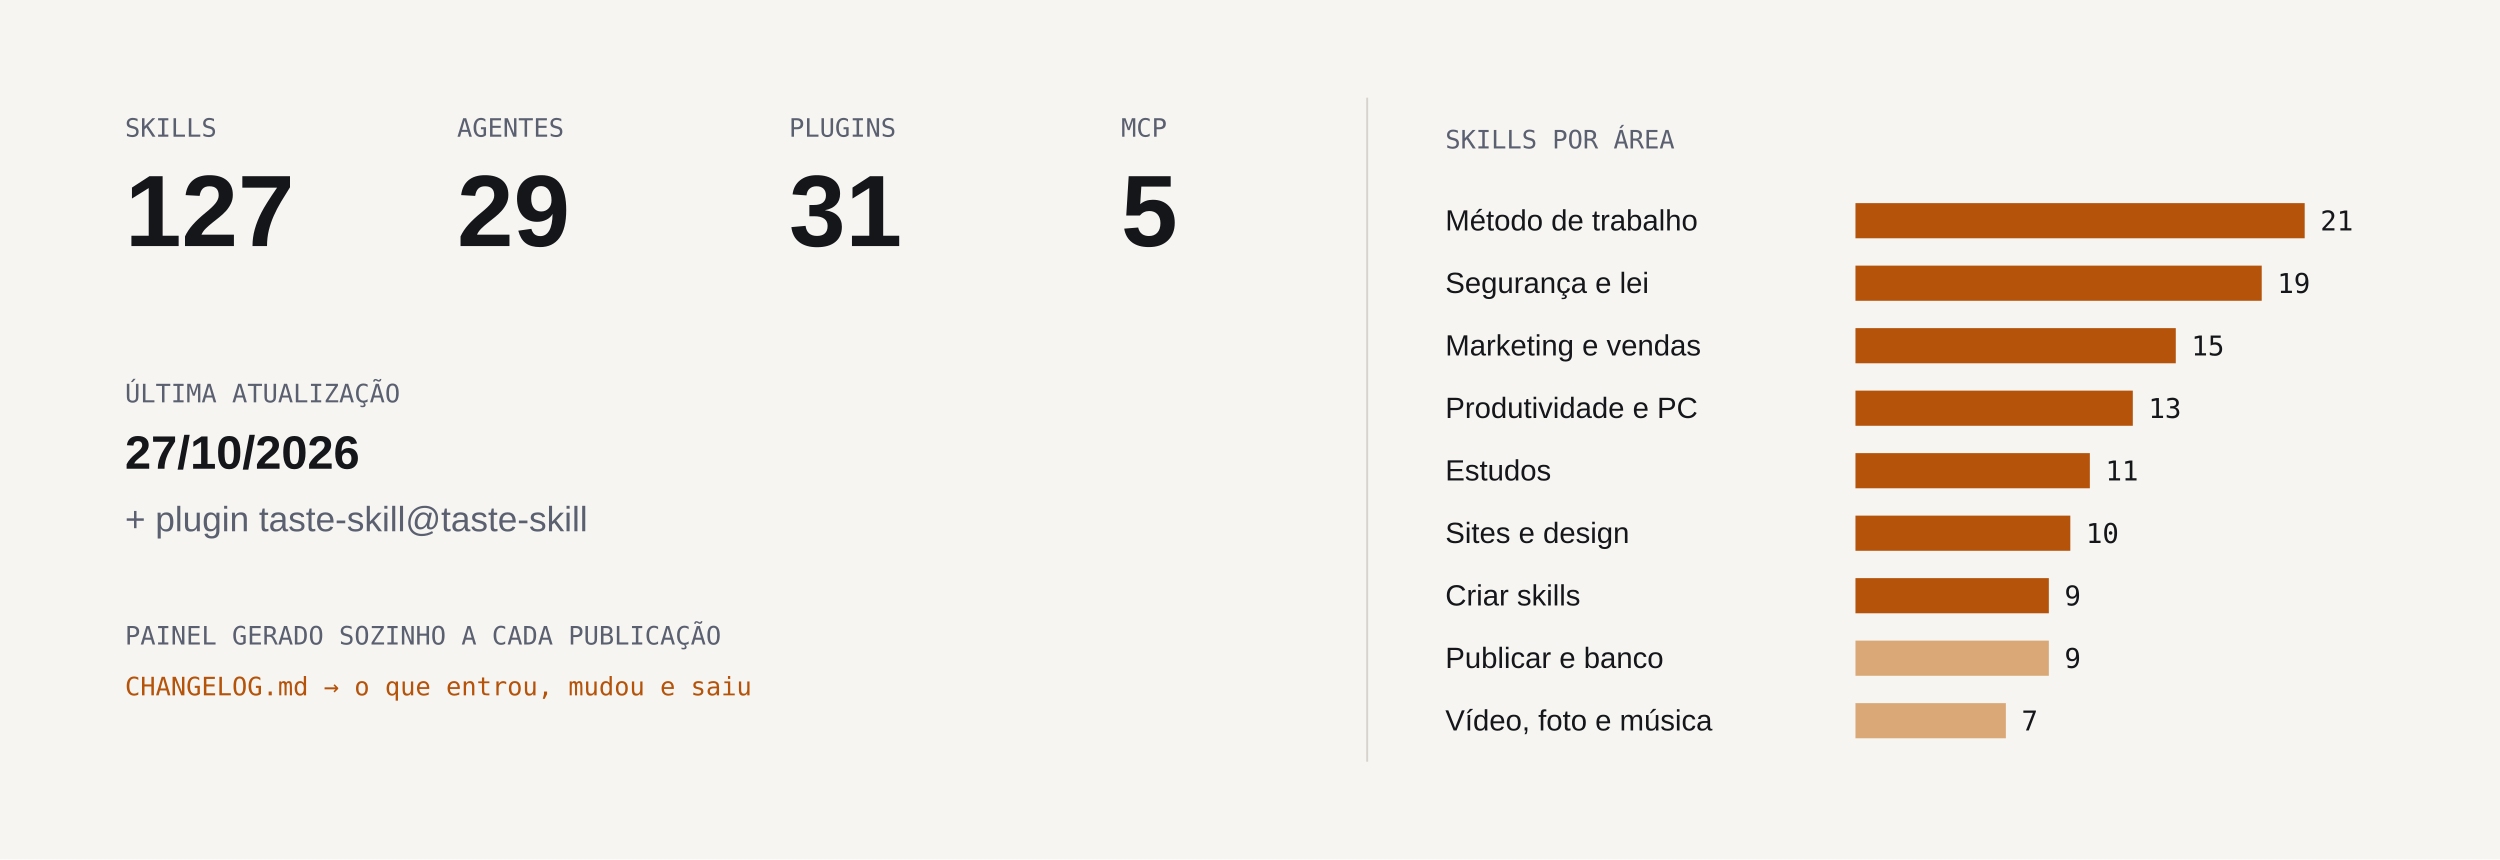
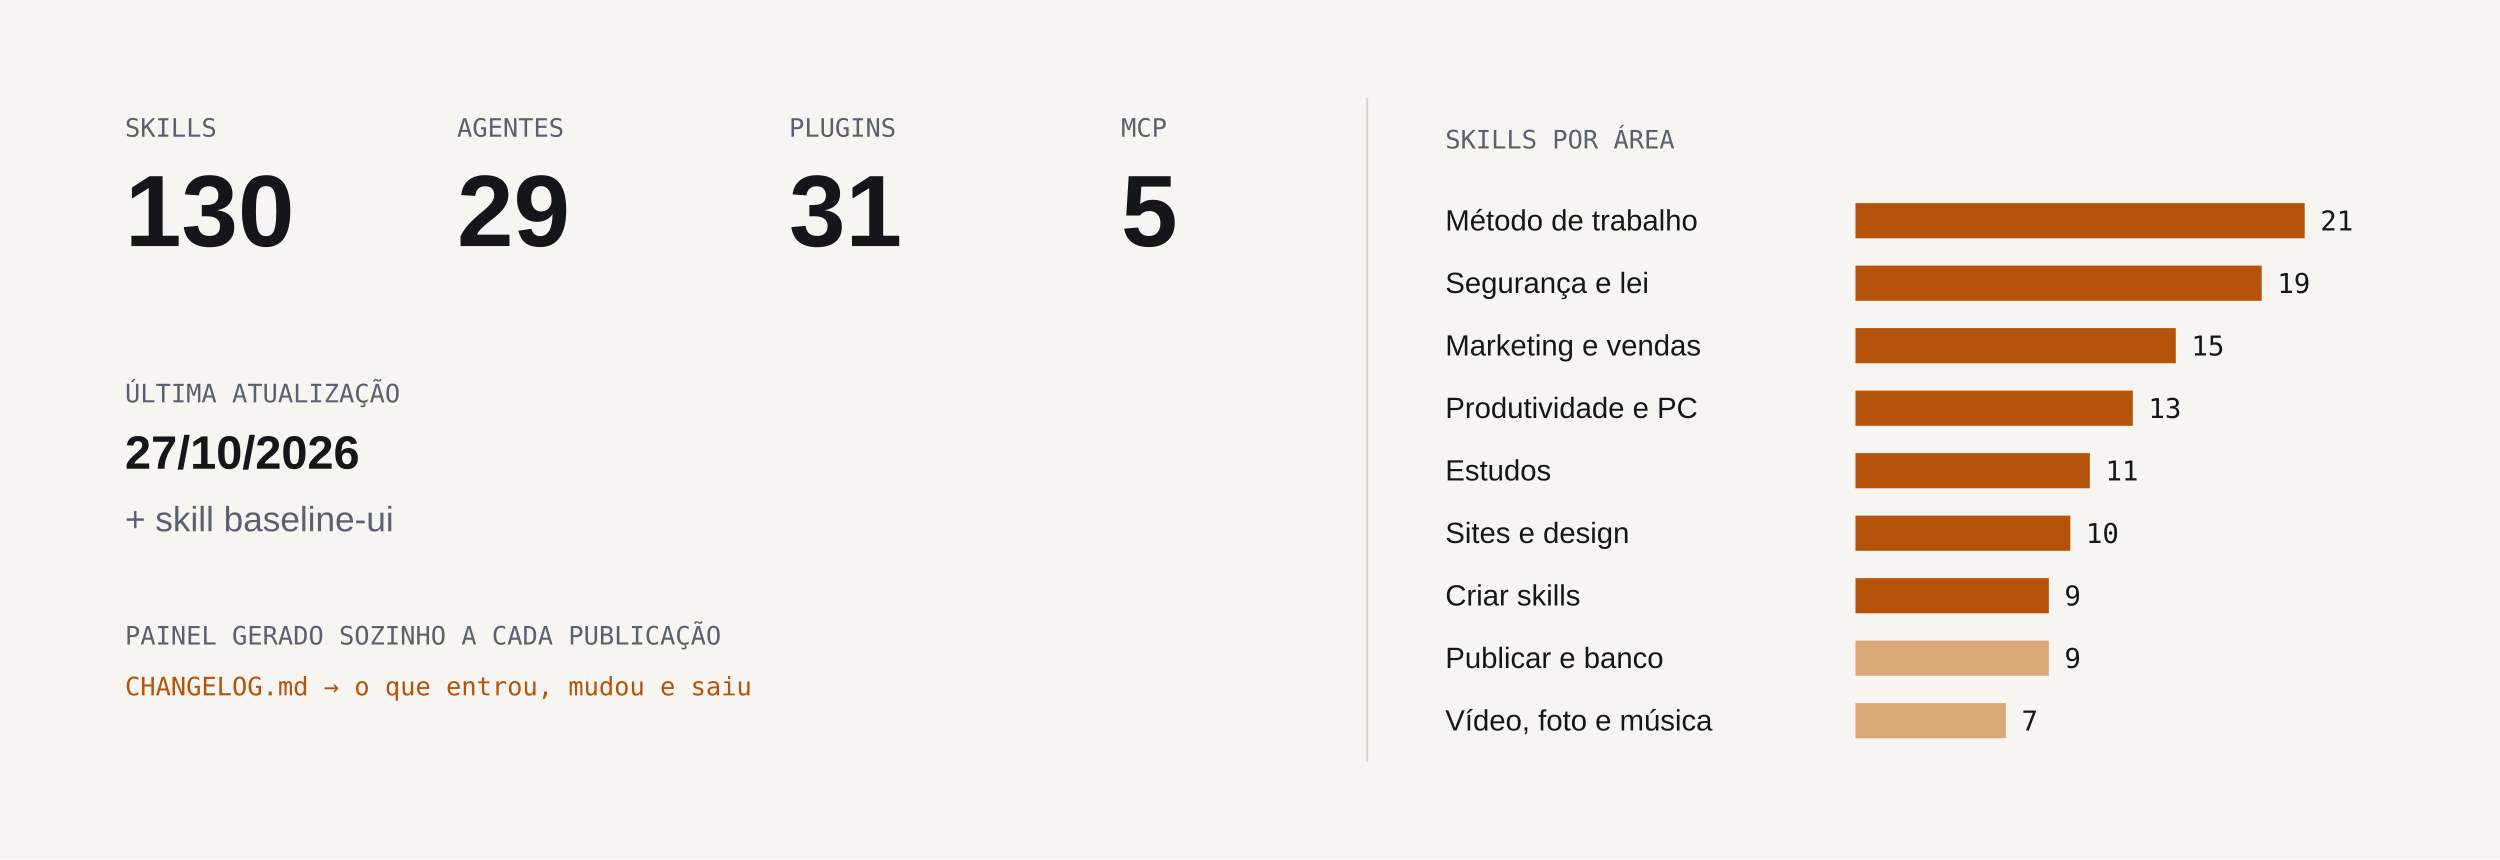
<svg xmlns="http://www.w3.org/2000/svg" viewBox="0 0 1280 440" width="1280" height="440" role="img" aria-label="Painel do kit: skills por área e última atualização 27/10/2026">
  <rect width="1280" height="440" fill="#f6f5f2" />
  <text x="64" y="70" font-family="'JetBrains Mono','Cascadia Code',Consolas,'DejaVu Sans Mono',monospace" font-size="13" fill="#5b6070">SKILLS</text>
-   <text x="64" y="126" font-family="'Inter Tight','Segoe UI','Helvetica Neue',Arial,sans-serif" font-size="52" font-weight="700" fill="#14161a">127</text>
+   <text x="64" y="126" font-family="'Inter Tight','Segoe UI','Helvetica Neue',Arial,sans-serif" font-size="52" font-weight="700" fill="#14161a">130</text>
  <text x="234" y="70" font-family="'JetBrains Mono','Cascadia Code',Consolas,'DejaVu Sans Mono',monospace" font-size="13" fill="#5b6070">AGENTES</text>
  <text x="234" y="126" font-family="'Inter Tight','Segoe UI','Helvetica Neue',Arial,sans-serif" font-size="52" font-weight="700" fill="#14161a">29</text>
  <text x="404" y="70" font-family="'JetBrains Mono','Cascadia Code',Consolas,'DejaVu Sans Mono',monospace" font-size="13" fill="#5b6070">PLUGINS</text>
  <text x="404" y="126" font-family="'Inter Tight','Segoe UI','Helvetica Neue',Arial,sans-serif" font-size="52" font-weight="700" fill="#14161a">31</text>
  <text x="574" y="70" font-family="'JetBrains Mono','Cascadia Code',Consolas,'DejaVu Sans Mono',monospace" font-size="13" fill="#5b6070">MCP</text>
  <text x="574" y="126" font-family="'Inter Tight','Segoe UI','Helvetica Neue',Arial,sans-serif" font-size="52" font-weight="700" fill="#14161a">5</text>
  <text x="64" y="206" font-family="'JetBrains Mono','Cascadia Code',Consolas,'DejaVu Sans Mono',monospace" font-size="13" fill="#5b6070">ÚLTIMA ATUALIZAÇÃO</text>
  <text x="64" y="240" font-family="'Inter Tight','Segoe UI','Helvetica Neue',Arial,sans-serif" font-size="24" font-weight="700" fill="#14161a">27/10/2026</text>
-   <text x="64" y="272" font-family="'Inter Tight','Segoe UI','Helvetica Neue',Arial,sans-serif" font-size="18" fill="#5b6070">+ plugin taste-skill@taste-skill</text>
+   <text x="64" y="272" font-family="'Inter Tight','Segoe UI','Helvetica Neue',Arial,sans-serif" font-size="18" fill="#5b6070">+ skill baseline-ui</text>
  <text x="64" y="330" font-family="'JetBrains Mono','Cascadia Code',Consolas,'DejaVu Sans Mono',monospace" font-size="13" fill="#5b6070">PAINEL GERADO SOZINHO A CADA PUBLICAÇÃO</text>
  <text x="64" y="356" font-family="'JetBrains Mono','Cascadia Code',Consolas,'DejaVu Sans Mono',monospace" font-size="13" fill="#b45309">CHANGELOG.md → o que entrou, mudou e saiu</text>
  <line x1="700" y1="50" x2="700" y2="390" stroke="#d6d3cc" />
  <text x="740" y="76" font-family="'JetBrains Mono','Cascadia Code',Consolas,'DejaVu Sans Mono',monospace" font-size="13" fill="#5b6070">SKILLS POR ÁREA</text>
  <text x="740" y="118" font-family="'Inter Tight','Segoe UI','Helvetica Neue',Arial,sans-serif" font-size="15" fill="#14161a">Método de trabalho</text>
  <rect x="950" y="104" width="230" height="18" fill="#b45309" />
  <text x="1188" y="118" font-family="'JetBrains Mono','Cascadia Code',Consolas,'DejaVu Sans Mono',monospace" font-size="14" fill="#14161a">21</text>
  <text x="740" y="150" font-family="'Inter Tight','Segoe UI','Helvetica Neue',Arial,sans-serif" font-size="15" fill="#14161a">Segurança e lei</text>
  <rect x="950" y="136" width="208" height="18" fill="#b45309" />
  <text x="1166" y="150" font-family="'JetBrains Mono','Cascadia Code',Consolas,'DejaVu Sans Mono',monospace" font-size="14" fill="#14161a">19</text>
  <text x="740" y="182" font-family="'Inter Tight','Segoe UI','Helvetica Neue',Arial,sans-serif" font-size="15" fill="#14161a">Marketing e vendas</text>
  <rect x="950" y="168" width="164" height="18" fill="#b45309" />
  <text x="1122" y="182" font-family="'JetBrains Mono','Cascadia Code',Consolas,'DejaVu Sans Mono',monospace" font-size="14" fill="#14161a">15</text>
  <text x="740" y="214" font-family="'Inter Tight','Segoe UI','Helvetica Neue',Arial,sans-serif" font-size="15" fill="#14161a">Produtividade e PC</text>
  <rect x="950" y="200" width="142" height="18" fill="#b45309" />
  <text x="1100" y="214" font-family="'JetBrains Mono','Cascadia Code',Consolas,'DejaVu Sans Mono',monospace" font-size="14" fill="#14161a">13</text>
  <text x="740" y="246" font-family="'Inter Tight','Segoe UI','Helvetica Neue',Arial,sans-serif" font-size="15" fill="#14161a">Estudos</text>
  <rect x="950" y="232" width="120" height="18" fill="#b45309" />
  <text x="1078" y="246" font-family="'JetBrains Mono','Cascadia Code',Consolas,'DejaVu Sans Mono',monospace" font-size="14" fill="#14161a">11</text>
  <text x="740" y="278" font-family="'Inter Tight','Segoe UI','Helvetica Neue',Arial,sans-serif" font-size="15" fill="#14161a">Sites e design</text>
  <rect x="950" y="264" width="110" height="18" fill="#b45309" />
  <text x="1068" y="278" font-family="'JetBrains Mono','Cascadia Code',Consolas,'DejaVu Sans Mono',monospace" font-size="14" fill="#14161a">10</text>
  <text x="740" y="310" font-family="'Inter Tight','Segoe UI','Helvetica Neue',Arial,sans-serif" font-size="15" fill="#14161a">Criar skills</text>
  <rect x="950" y="296" width="99" height="18" fill="#b45309" />
  <text x="1057" y="310" font-family="'JetBrains Mono','Cascadia Code',Consolas,'DejaVu Sans Mono',monospace" font-size="14" fill="#14161a">9</text>
  <text x="740" y="342" font-family="'Inter Tight','Segoe UI','Helvetica Neue',Arial,sans-serif" font-size="15" fill="#14161a">Publicar e banco</text>
  <rect x="950" y="328" width="99" height="18" fill="#d9a876" />
  <text x="1057" y="342" font-family="'JetBrains Mono','Cascadia Code',Consolas,'DejaVu Sans Mono',monospace" font-size="14" fill="#14161a">9</text>
  <text x="740" y="374" font-family="'Inter Tight','Segoe UI','Helvetica Neue',Arial,sans-serif" font-size="15" fill="#14161a">Vídeo, foto e música</text>
  <rect x="950" y="360" width="77" height="18" fill="#d9a876" />
  <text x="1035" y="374" font-family="'JetBrains Mono','Cascadia Code',Consolas,'DejaVu Sans Mono',monospace" font-size="14" fill="#14161a">7</text>
</svg>
